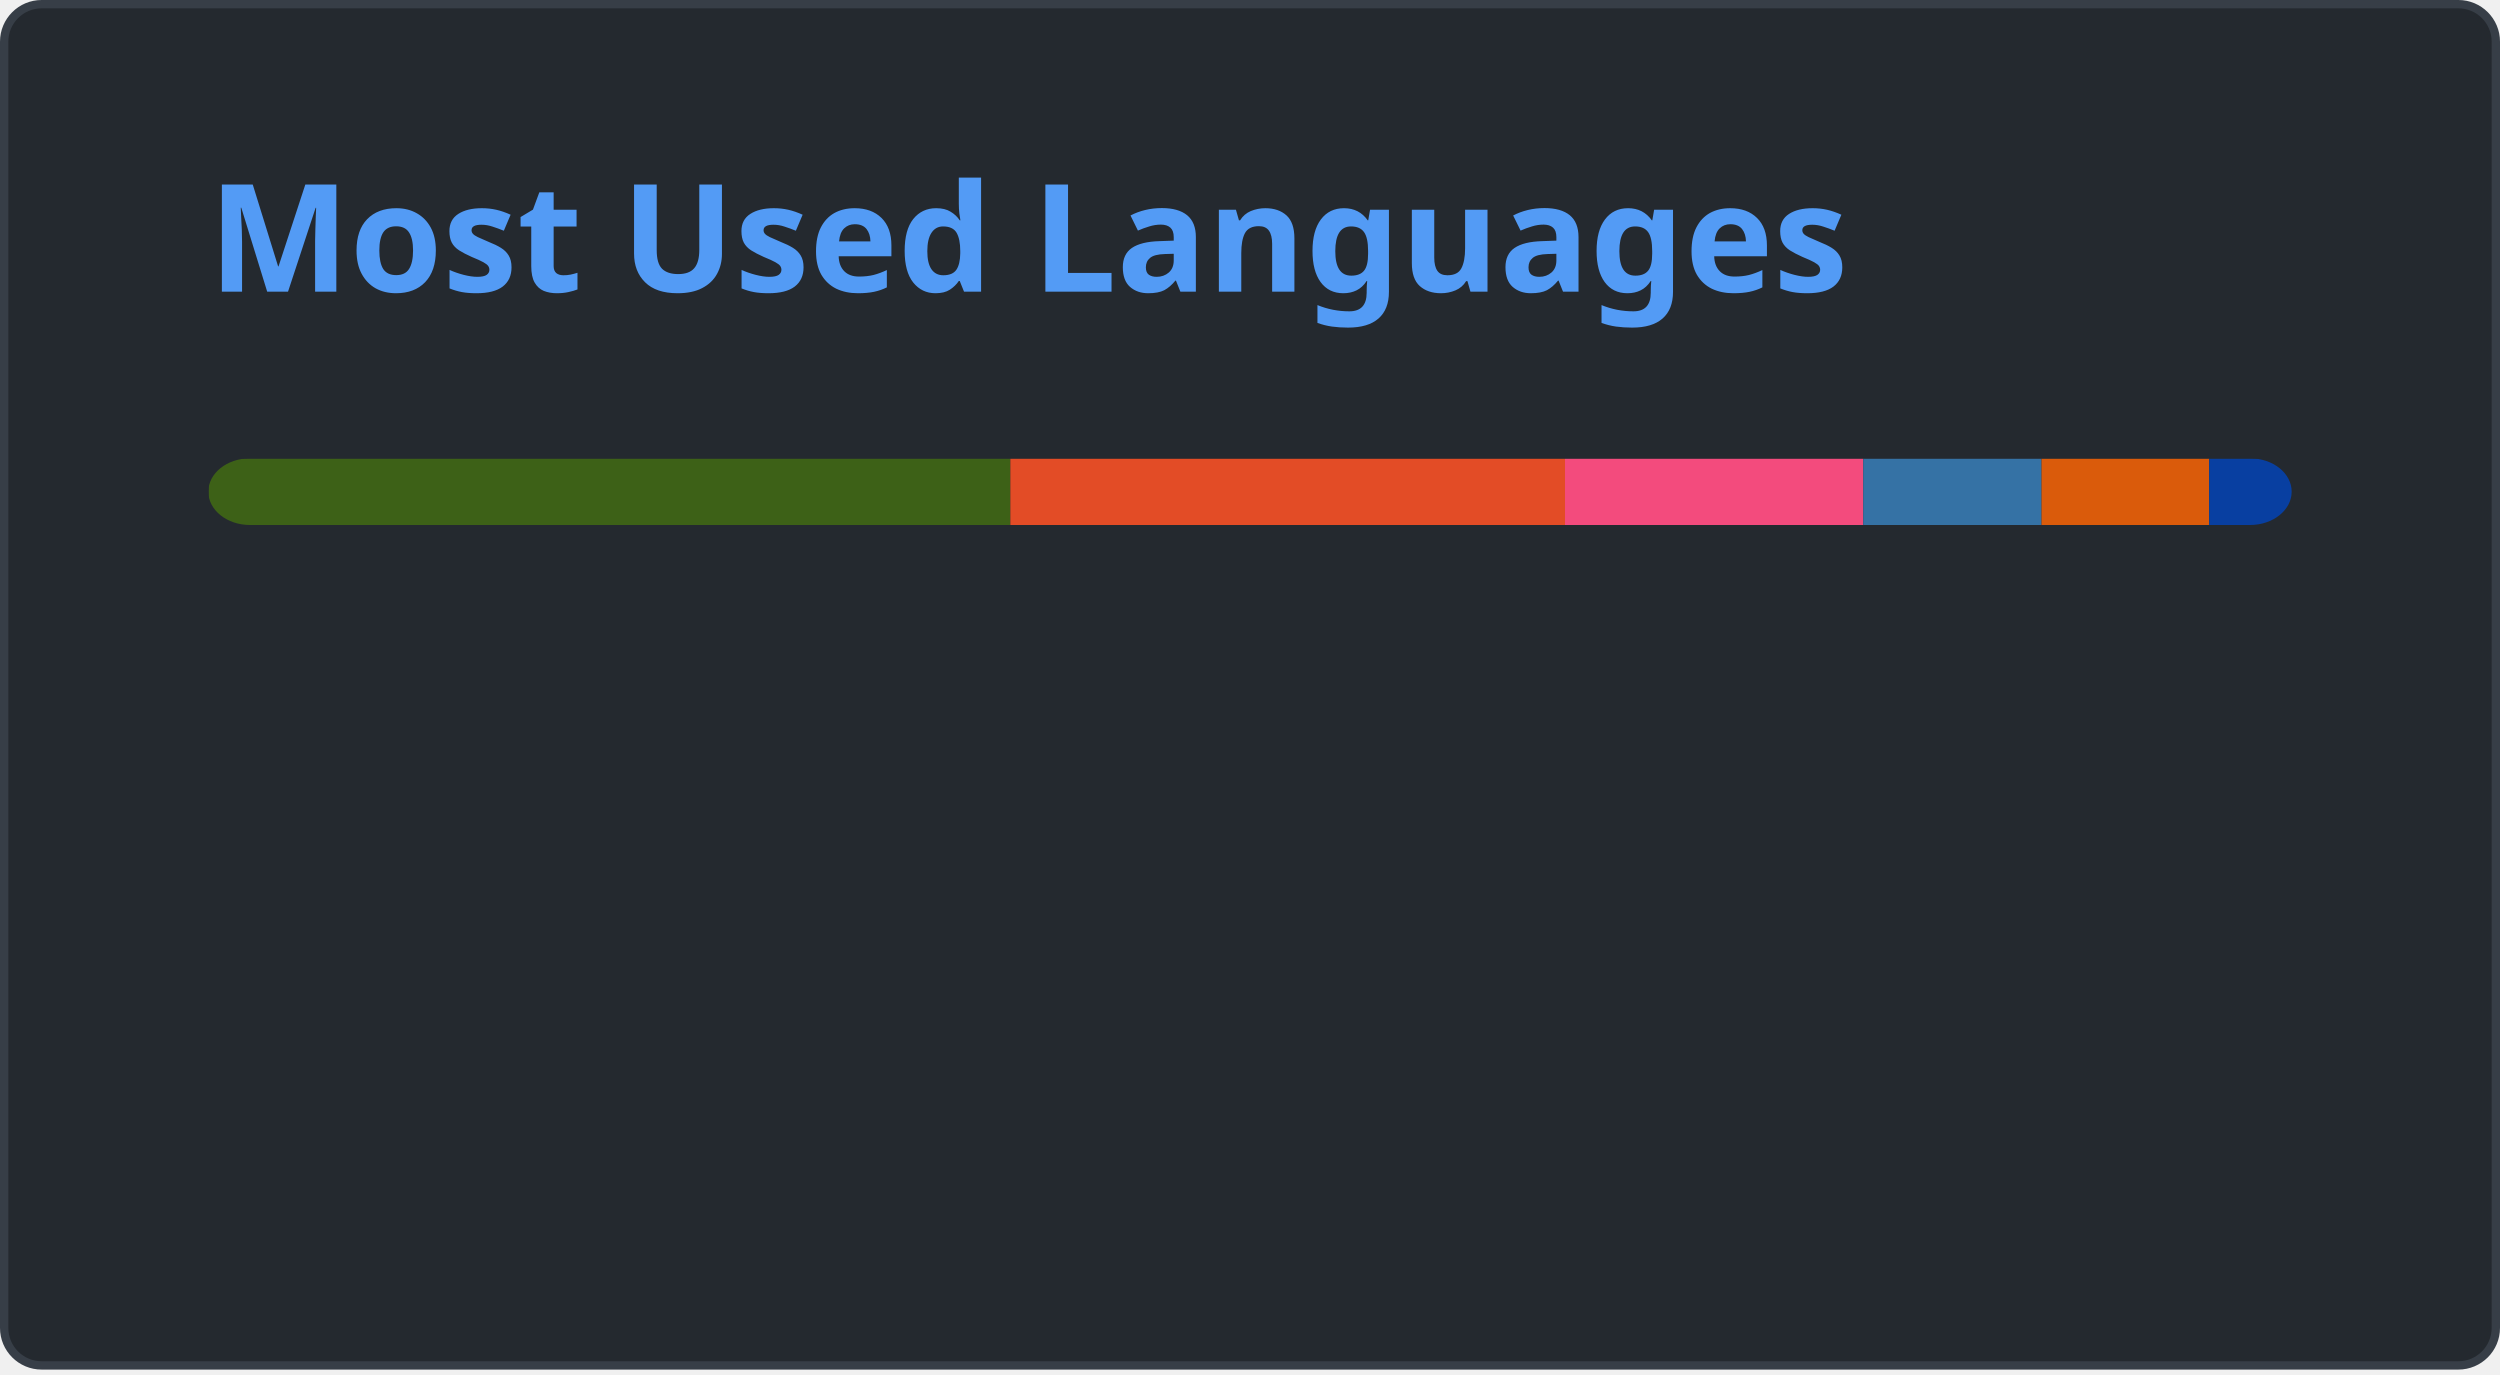
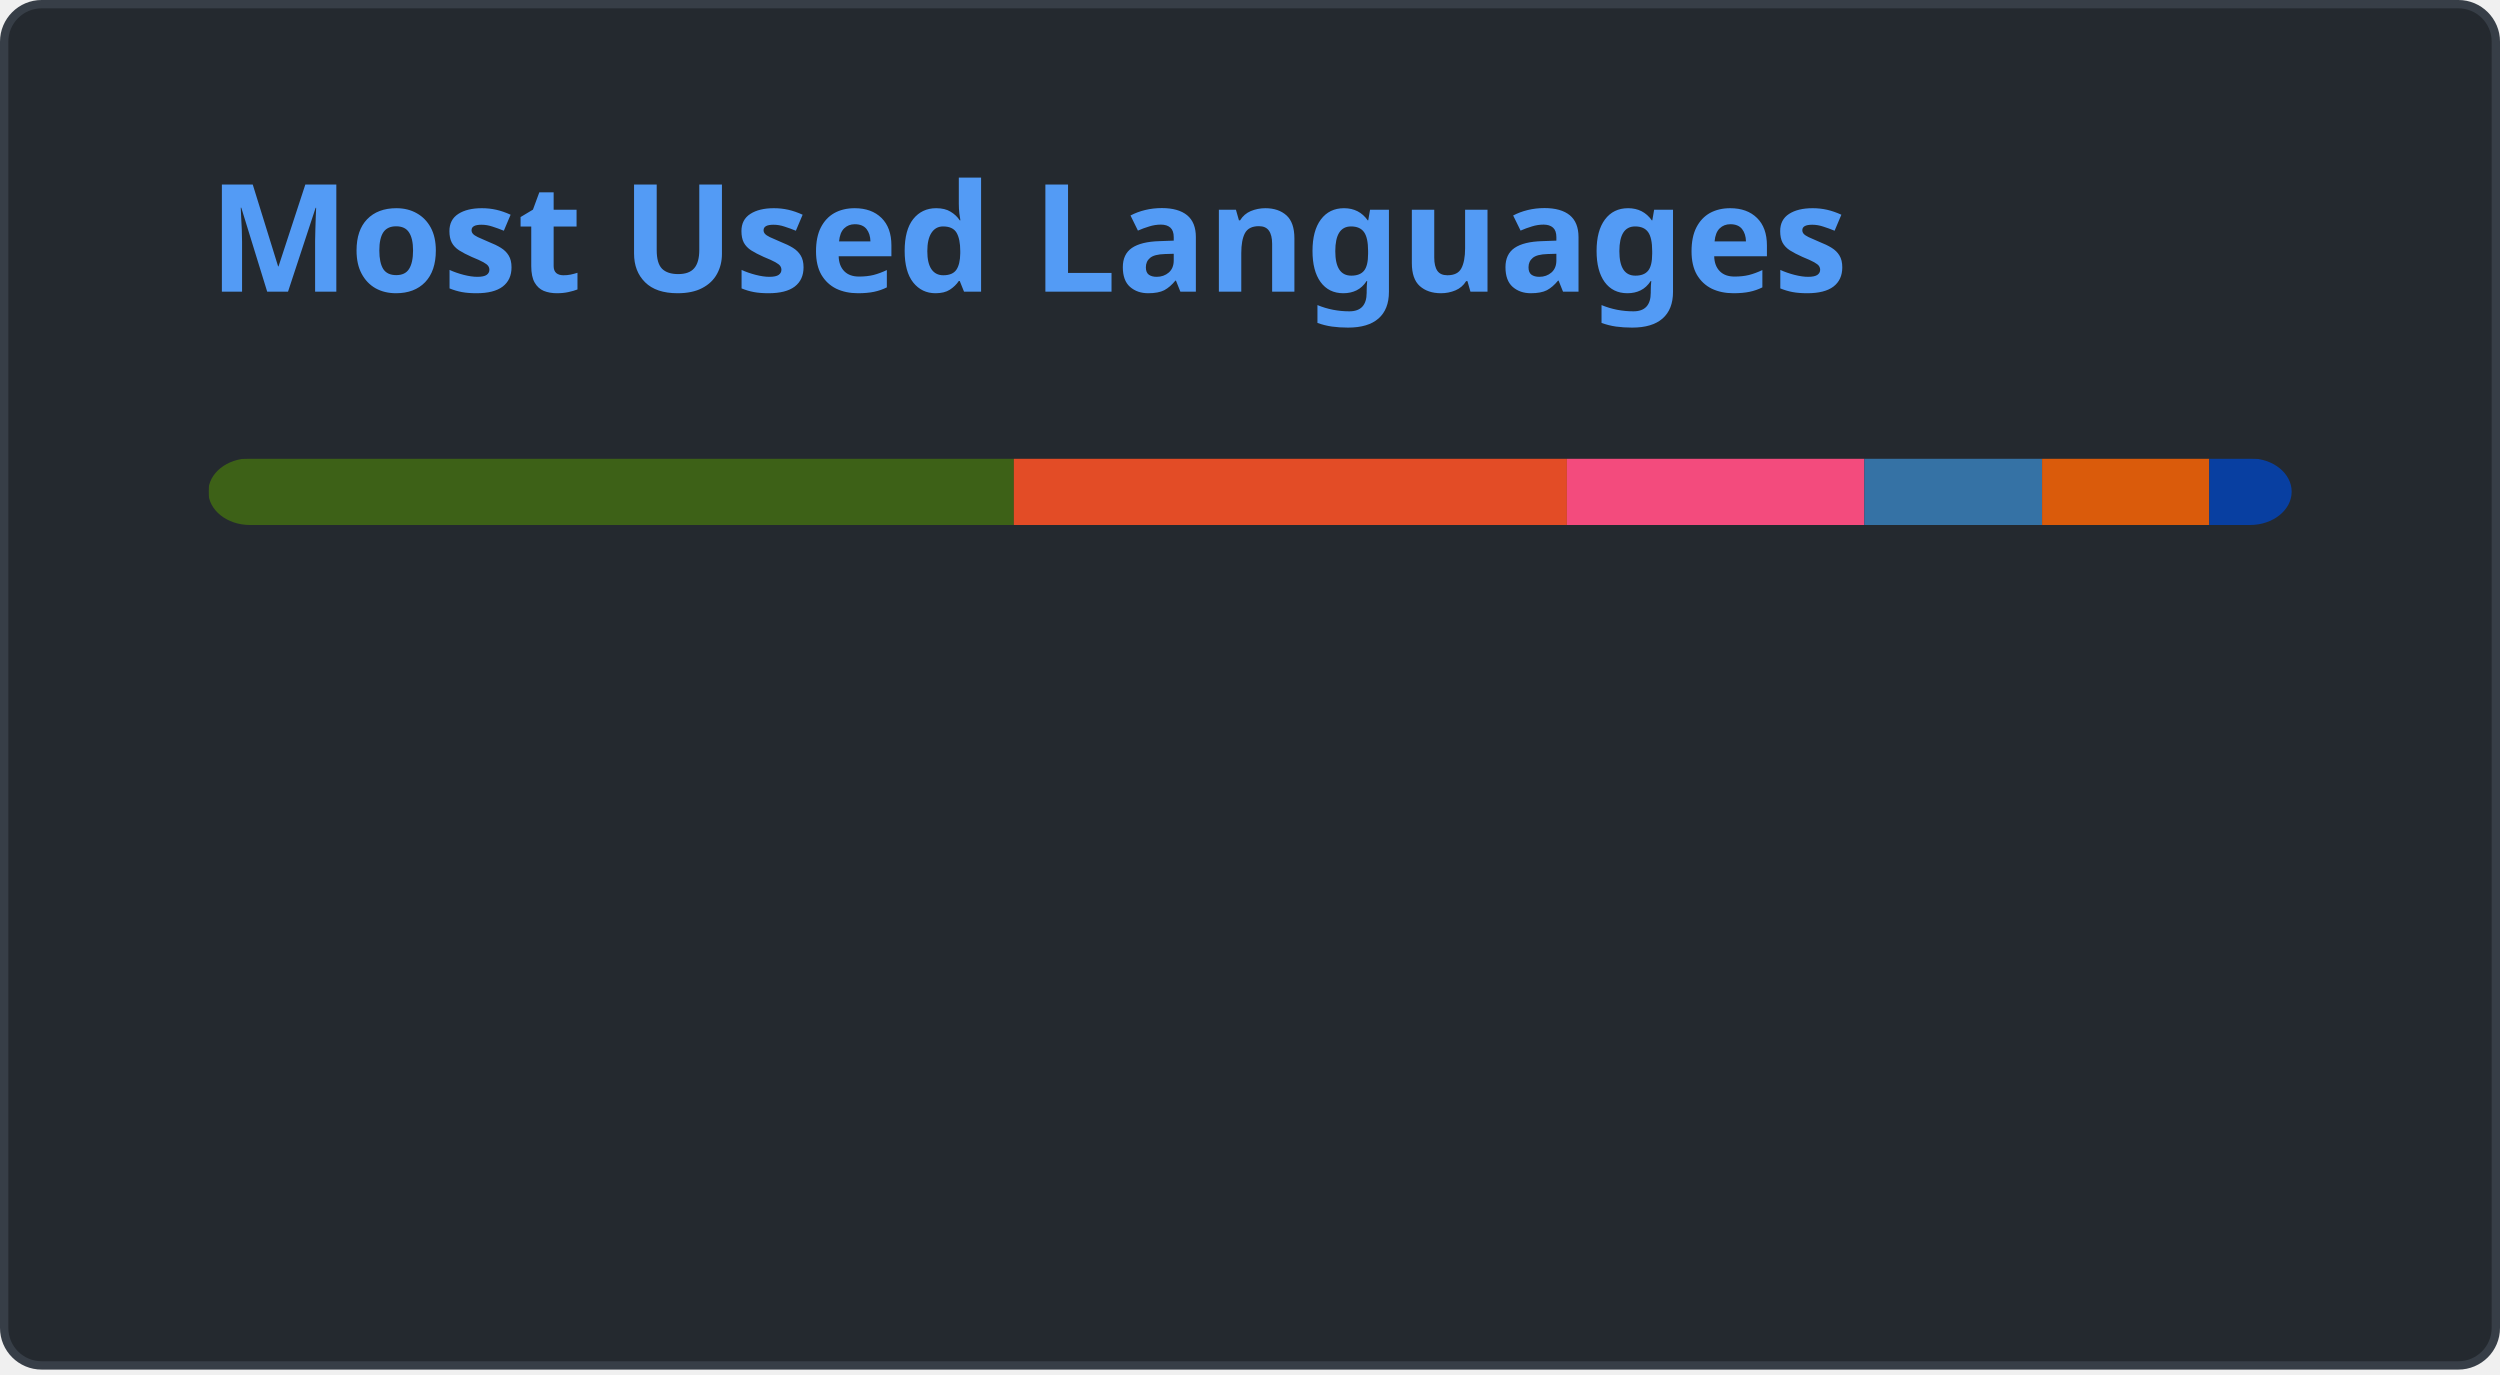
<svg xmlns="http://www.w3.org/2000/svg" width="300" height="165" viewBox="0 0 300 165" fill="none" role="img" aria-labelledby="descId">
  <style>
          .header {
            font: 600 18px 'Segoe UI', Ubuntu, Sans-Serif;
            fill: #539bf5;
            animation: fadeInAnimation 0.8s ease-in-out forwards;
          }
          @supports(-moz-appearance: auto) {
            /* Selector detects Firefox */
            .header { font-size: 15.5px; }
          }
          
    @keyframes slideInAnimation {
      from {
        width: 0;
      }
      to {
        width: calc(100%-100px);
      }
    }
    @keyframes growWidthAnimation {
      from {
        width: 0;
      }
      to {
        width: 100%;
      }
    }
    .stat {
      font: 600 14px 'Segoe UI', Ubuntu, "Helvetica Neue", Sans-Serif; fill: #ADBAC7;
    }
    @supports(-moz-appearance: auto) {
      /* Selector detects Firefox */
      .stat { font-size:12px; }
    }
    .bold { font-weight: 700 }
    .lang-name {
      font: 400 11px "Segoe UI", Ubuntu, Sans-Serif;
      fill: #ADBAC7;
    }
    .stagger {
      opacity: 0;
      animation: fadeInAnimation 0.3s ease-in-out forwards;
    }
    #rect-mask rect{
      animation: slideInAnimation 1s ease-in-out forwards;
    }
    .lang-progress{
      animation: growWidthAnimation 0.6s ease-in-out forwards;
    }
+     .progress-background { fill: #ddd; }
    
+           

          
      /* Animations */
      @keyframes scaleInAnimation {
        from {
          transform: translate(-5px, 5px) scale(0);
        }
        to {
          transform: translate(-5px, 5px) scale(1);
        }
      }
      @keyframes fadeInAnimation {
        from {
          opacity: 0;
        }
        to {
          opacity: 1;
        }
      }
    
          
        </style>
-   <rect data-testid="card-bg" x="0.5" y="0.5" rx="4.5" height="99%" stroke="#373E47" width="299" fill="#24292F" stroke-opacity="1" />
+   <defs>
+           
+           
+         </defs>
+   <rect data-testid="card-bg" class="card-bg" x="0.5" y="0.5" rx="4.5" height="99%" stroke="#373E47" width="299" fill="#24292F" stroke-opacity="1" />
  <g data-testid="card-title" transform="translate(25, 35)">
    <g transform="translate(0, 0)">
      <text x="0" y="0" class="header" data-testid="header">Most Used Languages</text>
    </g>
  </g>
  <g data-testid="main-card-body" transform="translate(0, 55)">
    <svg data-testid="lang-items" x="25">
      <mask id="rect-mask">
        <rect x="0" y="0" width="250" height="8" fill="white" rx="5" />
      </mask>
-       <rect mask="url(#rect-mask)" data-testid="lang-progress" x="0" y="0" width="96.24" height="8" fill="#3D6117" />
-       <rect mask="url(#rect-mask)" data-testid="lang-progress" x="96.24" y="0" width="66.56" height="8" fill="#e34c26" />
-       <rect mask="url(#rect-mask)" data-testid="lang-progress" x="162.8" y="0" width="35.79" height="8" fill="#f34b7d" />
-       <rect mask="url(#rect-mask)" data-testid="lang-progress" x="198.59" y="0" width="21.39" height="8" fill="#3572A5" />
-       <rect mask="url(#rect-mask)" data-testid="lang-progress" x="219.98" y="0" width="20.12" height="8" fill="#DA5B0B" />
-       <rect mask="url(#rect-mask)" data-testid="lang-progress" x="240.1" y="0" width="19.9" height="8" fill="#083fa1" />
+       <rect mask="url(#rect-mask)" data-testid="lang-progress" x="0" y="0" width="96.66" height="8" fill="#3D6117" />
+       <rect mask="url(#rect-mask)" data-testid="lang-progress" x="96.66" y="0" width="66.37" height="8" fill="#e34c26" />
+       <rect mask="url(#rect-mask)" data-testid="lang-progress" x="163.03" y="0" width="35.69" height="8" fill="#f34b7d" />
+       <rect mask="url(#rect-mask)" data-testid="lang-progress" x="198.72" y="0" width="21.33" height="8" fill="#3572A5" />
+       <rect mask="url(#rect-mask)" data-testid="lang-progress" x="220.05" y="0" width="20.06" height="8" fill="#DA5B0B" />
+       <rect mask="url(#rect-mask)" data-testid="lang-progress" x="240.11" y="0" width="19.89" height="8" fill="#083fa1" />
      <g transform="translate(0, 25)">
        <g transform="translate(0, 0)">
          <g transform="translate(0, 0)">
            <g class="stagger" style="animation-delay: 450ms">
              <circle cx="5" cy="6" r="5" fill="#3D6117" />
              <text data-testid="lang-name" x="15" y="10" class="lang-name">
-         TeX 38.49%
+         TeX 38.66%
      </text>
            </g>
          </g>
          <g transform="translate(0, 25)">
            <g class="stagger" style="animation-delay: 600ms">
              <circle cx="5" cy="6" r="5" fill="#e34c26" />
              <text data-testid="lang-name" x="15" y="10" class="lang-name">
-         HTML 26.62%
+         HTML 26.55%
      </text>
            </g>
          </g>
          <g transform="translate(0, 50)">
            <g class="stagger" style="animation-delay: 750ms">
              <circle cx="5" cy="6" r="5" fill="#f34b7d" />
              <text data-testid="lang-name" x="15" y="10" class="lang-name">
-         C++ 14.32%
+         C++ 14.28%
      </text>
            </g>
          </g>
        </g>
        <g transform="translate(150, 0)">
          <g transform="translate(0, 0)">
            <g class="stagger" style="animation-delay: 450ms">
              <circle cx="5" cy="6" r="5" fill="#3572A5" />
              <text data-testid="lang-name" x="15" y="10" class="lang-name">
-         Python 8.56%
+         Python 8.53%
      </text>
            </g>
          </g>
          <g transform="translate(0, 25)">
            <g class="stagger" style="animation-delay: 600ms">
              <circle cx="5" cy="6" r="5" fill="#DA5B0B" />
              <text data-testid="lang-name" x="15" y="10" class="lang-name">
-         Jupyter Notebook 8.05%
+         Jupyter Notebook 8.02%
      </text>
            </g>
          </g>
          <g transform="translate(0, 50)">
            <g class="stagger" style="animation-delay: 750ms">
              <circle cx="5" cy="6" r="5" fill="#083fa1" />
              <text data-testid="lang-name" x="15" y="10" class="lang-name">
        Markdown 3.96%
      </text>
            </g>
          </g>
        </g>
      </g>
    </svg>
  </g>
</svg>
